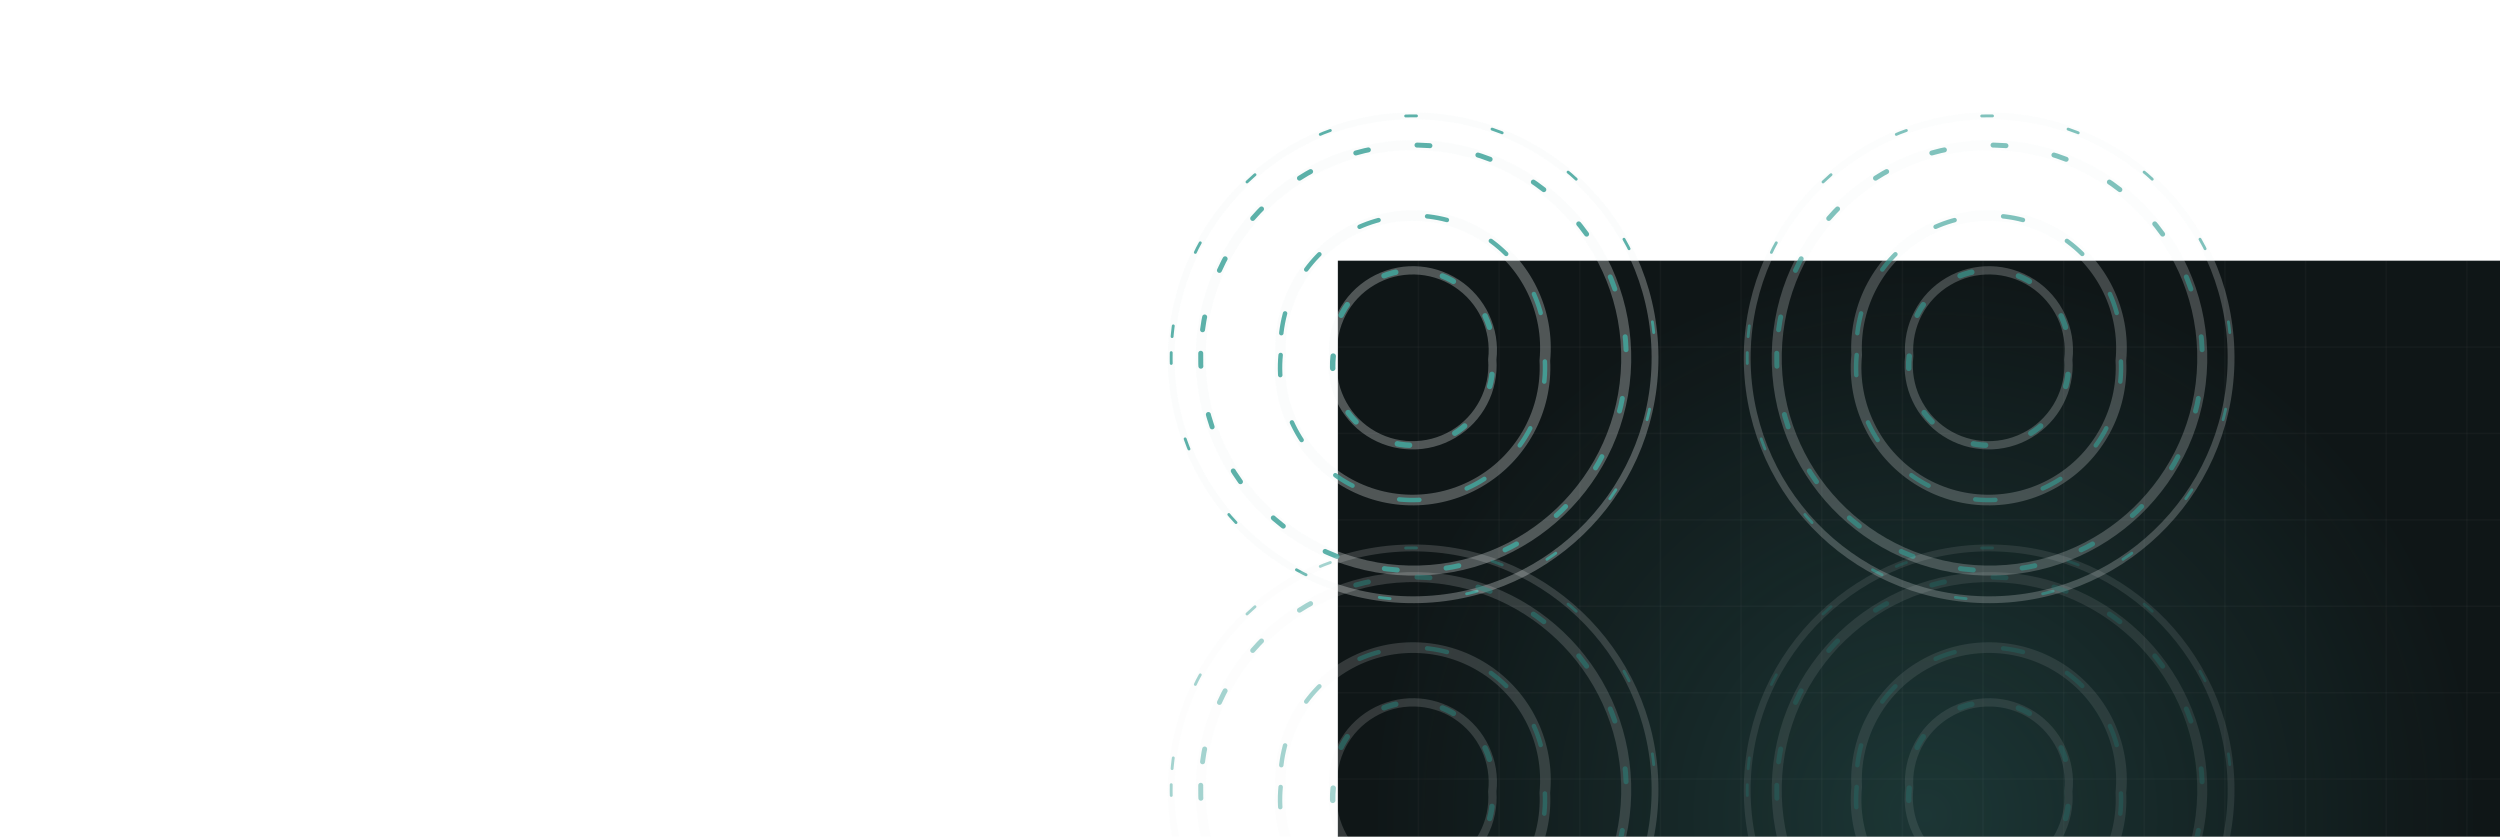
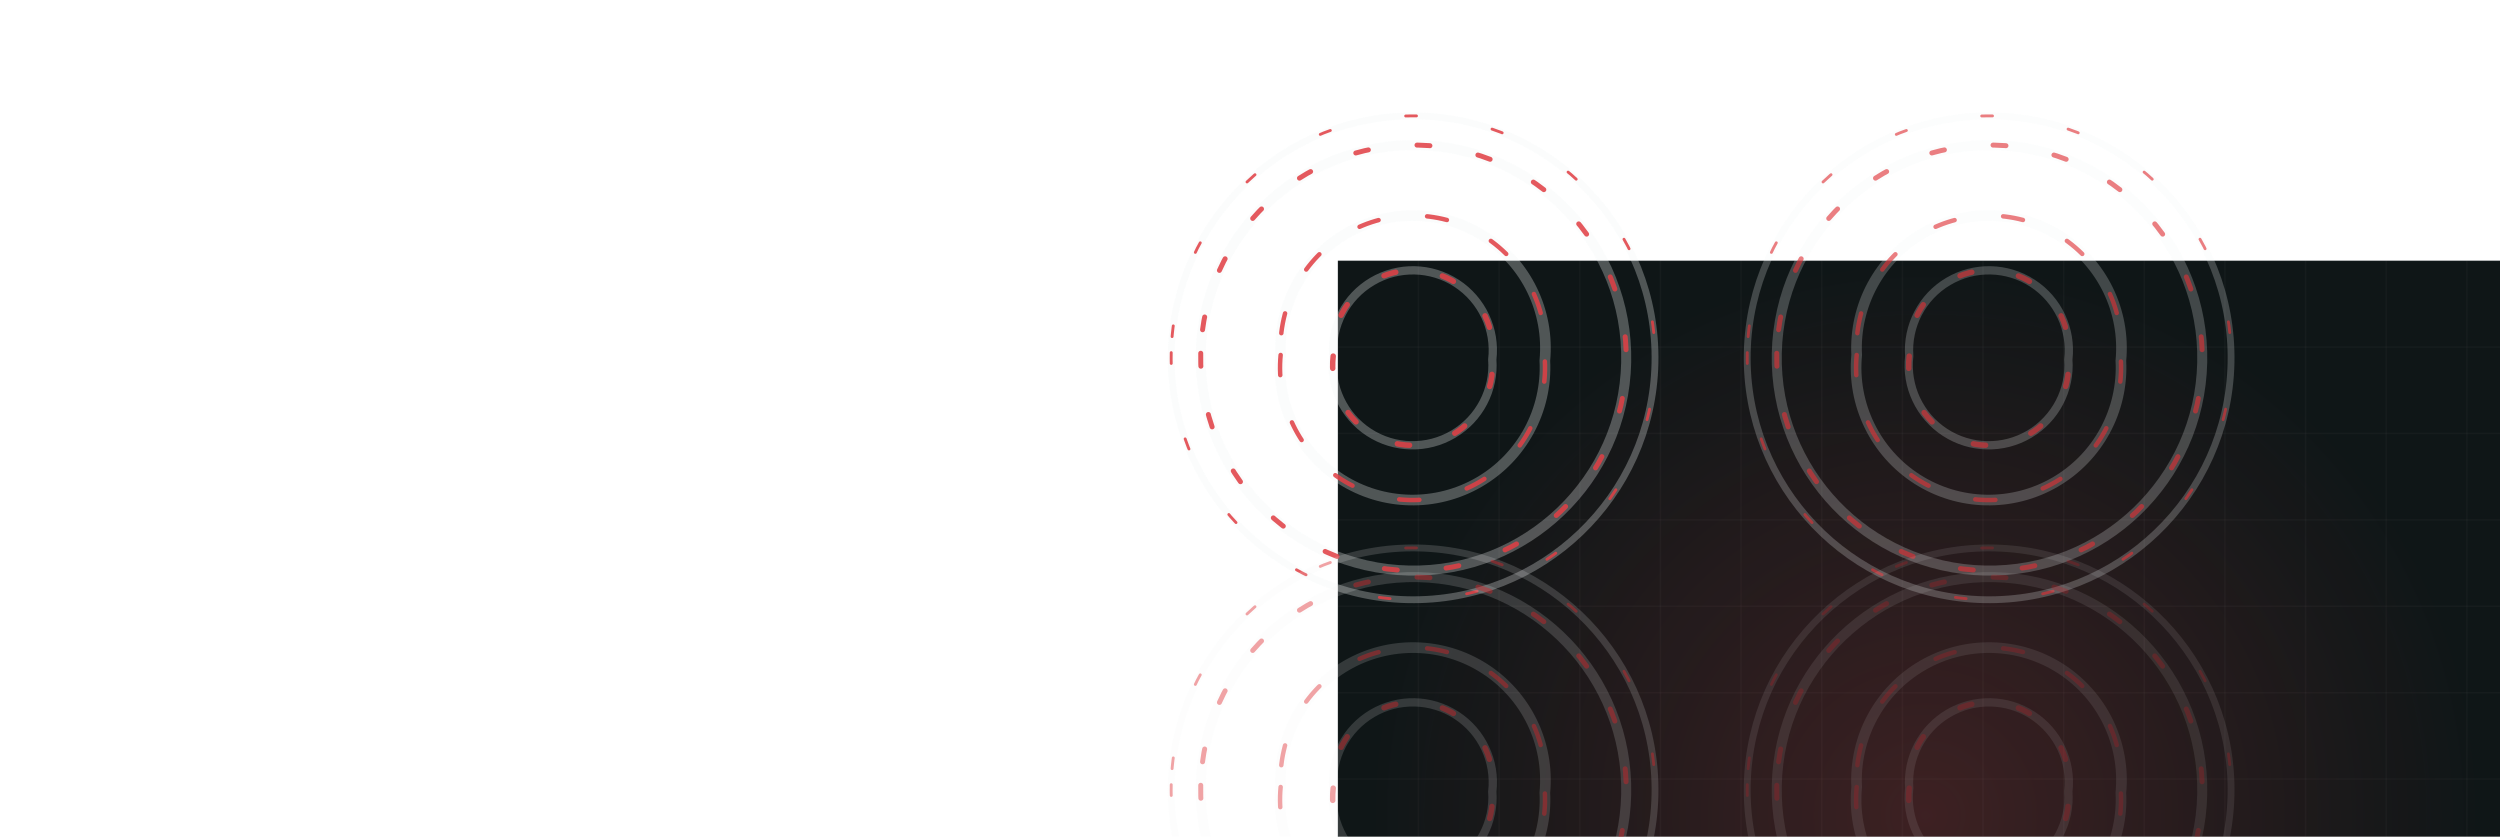
<svg xmlns="http://www.w3.org/2000/svg" viewBox="-929 -181 1736 581" width="1736" height="581" preserveAspectRatio="xMidYMid slice" role="img" aria-label="plumbing motion graphic">
  <style>.fl{animation:fl 2.33s linear infinite}@keyframes fl{0%{stroke-dashoffset:240}100%{stroke-dashoffset:0}}@media (prefers-reduced-motion: reduce){*{animation:none!important}.dw{stroke-dashoffset:0!important}.st,.rise,.rg,.sw,.ln{opacity:1!important;transform:none!important}}</style>
  <rect width="1200" height="900" fill="#0f1617" />
  <line x1="0" y1="0" x2="0" y2="900" stroke="#f1f6f6" stroke-width="1" opacity=".03" />
  <line x1="56" y1="0" x2="56" y2="900" stroke="#f1f6f6" stroke-width="1" opacity=".03" />
  <line x1="112" y1="0" x2="112" y2="900" stroke="#f1f6f6" stroke-width="1" opacity=".03" />
  <line x1="168" y1="0" x2="168" y2="900" stroke="#f1f6f6" stroke-width="1" opacity=".03" />
  <line x1="224" y1="0" x2="224" y2="900" stroke="#f1f6f6" stroke-width="1" opacity=".03" />
  <line x1="280" y1="0" x2="280" y2="900" stroke="#f1f6f6" stroke-width="1" opacity=".03" />
  <line x1="336" y1="0" x2="336" y2="900" stroke="#f1f6f6" stroke-width="1" opacity=".03" />
  <line x1="392" y1="0" x2="392" y2="900" stroke="#f1f6f6" stroke-width="1" opacity=".03" />
  <line x1="448" y1="0" x2="448" y2="900" stroke="#f1f6f6" stroke-width="1" opacity=".03" />
  <line x1="504" y1="0" x2="504" y2="900" stroke="#f1f6f6" stroke-width="1" opacity=".03" />
  <line x1="560" y1="0" x2="560" y2="900" stroke="#f1f6f6" stroke-width="1" opacity=".03" />
  <line x1="616" y1="0" x2="616" y2="900" stroke="#f1f6f6" stroke-width="1" opacity=".03" />
  <line x1="672" y1="0" x2="672" y2="900" stroke="#f1f6f6" stroke-width="1" opacity=".03" />
  <line x1="728" y1="0" x2="728" y2="900" stroke="#f1f6f6" stroke-width="1" opacity=".03" />
  <line x1="784" y1="0" x2="784" y2="900" stroke="#f1f6f6" stroke-width="1" opacity=".03" />
  <line x1="840" y1="0" x2="840" y2="900" stroke="#f1f6f6" stroke-width="1" opacity=".03" />
  <line x1="896" y1="0" x2="896" y2="900" stroke="#f1f6f6" stroke-width="1" opacity=".03" />
  <line x1="952" y1="0" x2="952" y2="900" stroke="#f1f6f6" stroke-width="1" opacity=".03" />
  <line x1="1008" y1="0" x2="1008" y2="900" stroke="#f1f6f6" stroke-width="1" opacity=".03" />
  <line x1="1064" y1="0" x2="1064" y2="900" stroke="#f1f6f6" stroke-width="1" opacity=".03" />
  <line x1="1120" y1="0" x2="1120" y2="900" stroke="#f1f6f6" stroke-width="1" opacity=".03" />
  <line x1="1176" y1="0" x2="1176" y2="900" stroke="#f1f6f6" stroke-width="1" opacity=".03" />
  <line x1="0" y1="0" x2="1200" y2="0" stroke="#f1f6f6" stroke-width="1" opacity=".03" />
  <line x1="0" y1="60" x2="1200" y2="60" stroke="#f1f6f6" stroke-width="1" opacity=".03" />
  <line x1="0" y1="120" x2="1200" y2="120" stroke="#f1f6f6" stroke-width="1" opacity=".03" />
  <line x1="0" y1="180" x2="1200" y2="180" stroke="#f1f6f6" stroke-width="1" opacity=".03" />
  <line x1="0" y1="240" x2="1200" y2="240" stroke="#f1f6f6" stroke-width="1" opacity=".03" />
  <line x1="0" y1="300" x2="1200" y2="300" stroke="#f1f6f6" stroke-width="1" opacity=".03" />
  <line x1="0" y1="360" x2="1200" y2="360" stroke="#f1f6f6" stroke-width="1" opacity=".03" />
  <line x1="0" y1="420" x2="1200" y2="420" stroke="#f1f6f6" stroke-width="1" opacity=".03" />
  <line x1="0" y1="480" x2="1200" y2="480" stroke="#f1f6f6" stroke-width="1" opacity=".03" />
  <line x1="0" y1="540" x2="1200" y2="540" stroke="#f1f6f6" stroke-width="1" opacity=".03" />
  <line x1="0" y1="600" x2="1200" y2="600" stroke="#f1f6f6" stroke-width="1" opacity=".03" />
  <line x1="0" y1="660" x2="1200" y2="660" stroke="#f1f6f6" stroke-width="1" opacity=".03" />
  <line x1="0" y1="720" x2="1200" y2="720" stroke="#f1f6f6" stroke-width="1" opacity=".03" />
  <line x1="0" y1="780" x2="1200" y2="780" stroke="#f1f6f6" stroke-width="1" opacity=".03" />
  <line x1="0" y1="840" x2="1200" y2="840" stroke="#f1f6f6" stroke-width="1" opacity=".03" />
  <line x1="0" y1="900" x2="1200" y2="900" stroke="#f1f6f6" stroke-width="1" opacity=".03" />
  <defs>
    <radialGradient id="g">
-       <stop offset="0%" stop-color="#4aa8a0" stop-opacity=".22" />
-       <stop offset="100%" stop-color="#4aa8a0" stop-opacity="0" />
+       <stop offset="0%" stop-color="#e1474c" stop-opacity=".22" />
+       <stop offset="100%" stop-color="#e1474c" stop-opacity="0" />
    </radialGradient>
  </defs>
  <circle cx="408" cy="384" r="383" fill="url(#g)" />
  <g opacity="0.90" transform="translate(-200,-150) scale(.5) rotate(1.23 600 460)">
    <path d="M393,437 a111,111 0 1,0 221,0 a111,111 0 1,0 -221,0" stroke="#f1f6f6" stroke-width="11.5" opacity=".32" fill="none" stroke-linecap="round" />
-     <path class="fl" d="M393,437 a111,111 0 1,0 221,0 a111,111 0 1,0 -221,0" stroke="#4aa8a0" stroke-width="7.6" fill="none" stroke-dasharray="17 66" stroke-linecap="round" style="animation-delay:0.00s" />
+     <path class="fl" d="M393,437 a111,111 0 1,0 221,0 a111,111 0 1,0 -221,0" stroke="#e1474c" stroke-width="7.6" fill="none" stroke-dasharray="17 66" stroke-linecap="round" style="animation-delay:0.00s" />
    <path d="M320,437 a184,184 0 1,0 367,0 a184,184 0 1,0 -367,0" stroke="#f1f6f6" stroke-width="14.8" opacity=".32" fill="none" stroke-linecap="round" />
-     <path class="fl" d="M320,437 a184,184 0 1,0 367,0 a184,184 0 1,0 -367,0" stroke="#4aa8a0" stroke-width="6.2" fill="none" stroke-dasharray="28 68" stroke-linecap="round" style="animation-delay:0.28s" />
+     <path class="fl" d="M320,437 a184,184 0 1,0 367,0 a184,184 0 1,0 -367,0" stroke="#e1474c" stroke-width="6.2" fill="none" stroke-dasharray="28 68" stroke-linecap="round" style="animation-delay:0.28s" />
    <path d="M209,437 a295,295 0 1,0 591,0 a295,295 0 1,0 -591,0" stroke="#f1f6f6" stroke-width="13.9" opacity=".32" fill="none" stroke-linecap="round" />
-     <path class="fl" d="M209,437 a295,295 0 1,0 591,0 a295,295 0 1,0 -591,0" stroke="#4aa8a0" stroke-width="6.9" fill="none" stroke-dasharray="18 68" stroke-linecap="round" style="animation-delay:0.55s" />
+     <path class="fl" d="M209,437 a295,295 0 1,0 591,0 a295,295 0 1,0 -591,0" stroke="#e1474c" stroke-width="6.9" fill="none" stroke-dasharray="18 68" stroke-linecap="round" style="animation-delay:0.55s" />
    <path d="M168,437 a336,336 0 1,0 672,0 a336,336 0 1,0 -672,0" stroke="#f1f6f6" stroke-width="9.5" opacity=".32" fill="none" stroke-linecap="round" />
-     <path class="fl" d="M168,437 a336,336 0 1,0 672,0 a336,336 0 1,0 -672,0" stroke="#4aa8a0" stroke-width="4.0" fill="none" stroke-dasharray="15 107" stroke-linecap="round" style="animation-delay:0.83s" />
+     <path class="fl" d="M168,437 a336,336 0 1,0 672,0 a336,336 0 1,0 -672,0" stroke="#e1474c" stroke-width="4.0" fill="none" stroke-dasharray="15 107" stroke-linecap="round" style="animation-delay:0.83s" />
  </g>
  <g opacity="0.70" transform="translate(200,-150) scale(.5) rotate(1.23 600 460)">
    <path d="M393,437 a111,111 0 1,0 221,0 a111,111 0 1,0 -221,0" stroke="#f1f6f6" stroke-width="11.5" opacity=".32" fill="none" stroke-linecap="round" />
-     <path class="fl" d="M393,437 a111,111 0 1,0 221,0 a111,111 0 1,0 -221,0" stroke="#4aa8a0" stroke-width="7.6" fill="none" stroke-dasharray="17 66" stroke-linecap="round" style="animation-delay:0.00s" />
+     <path class="fl" d="M393,437 a111,111 0 1,0 221,0 a111,111 0 1,0 -221,0" stroke="#e1474c" stroke-width="7.6" fill="none" stroke-dasharray="17 66" stroke-linecap="round" style="animation-delay:0.00s" />
    <path d="M320,437 a184,184 0 1,0 367,0 a184,184 0 1,0 -367,0" stroke="#f1f6f6" stroke-width="14.8" opacity=".32" fill="none" stroke-linecap="round" />
-     <path class="fl" d="M320,437 a184,184 0 1,0 367,0 a184,184 0 1,0 -367,0" stroke="#4aa8a0" stroke-width="6.2" fill="none" stroke-dasharray="28 68" stroke-linecap="round" style="animation-delay:0.28s" />
+     <path class="fl" d="M320,437 a184,184 0 1,0 367,0 a184,184 0 1,0 -367,0" stroke="#e1474c" stroke-width="6.2" fill="none" stroke-dasharray="28 68" stroke-linecap="round" style="animation-delay:0.28s" />
    <path d="M209,437 a295,295 0 1,0 591,0 a295,295 0 1,0 -591,0" stroke="#f1f6f6" stroke-width="13.9" opacity=".32" fill="none" stroke-linecap="round" />
-     <path class="fl" d="M209,437 a295,295 0 1,0 591,0 a295,295 0 1,0 -591,0" stroke="#4aa8a0" stroke-width="6.9" fill="none" stroke-dasharray="18 68" stroke-linecap="round" style="animation-delay:0.55s" />
+     <path class="fl" d="M209,437 a295,295 0 1,0 591,0 a295,295 0 1,0 -591,0" stroke="#e1474c" stroke-width="6.9" fill="none" stroke-dasharray="18 68" stroke-linecap="round" style="animation-delay:0.55s" />
    <path d="M168,437 a336,336 0 1,0 672,0 a336,336 0 1,0 -672,0" stroke="#f1f6f6" stroke-width="9.5" opacity=".32" fill="none" stroke-linecap="round" />
-     <path class="fl" d="M168,437 a336,336 0 1,0 672,0 a336,336 0 1,0 -672,0" stroke="#4aa8a0" stroke-width="4.0" fill="none" stroke-dasharray="15 107" stroke-linecap="round" style="animation-delay:0.83s" />
+     <path class="fl" d="M168,437 a336,336 0 1,0 672,0 a336,336 0 1,0 -672,0" stroke="#e1474c" stroke-width="4.0" fill="none" stroke-dasharray="15 107" stroke-linecap="round" style="animation-delay:0.83s" />
  </g>
  <g opacity="0.50" transform="translate(-200,150) scale(.5) rotate(1.23 600 460)">
    <path d="M393,437 a111,111 0 1,0 221,0 a111,111 0 1,0 -221,0" stroke="#f1f6f6" stroke-width="11.5" opacity=".32" fill="none" stroke-linecap="round" />
-     <path class="fl" d="M393,437 a111,111 0 1,0 221,0 a111,111 0 1,0 -221,0" stroke="#4aa8a0" stroke-width="7.6" fill="none" stroke-dasharray="17 66" stroke-linecap="round" style="animation-delay:0.00s" />
+     <path class="fl" d="M393,437 a111,111 0 1,0 221,0 a111,111 0 1,0 -221,0" stroke="#e1474c" stroke-width="7.6" fill="none" stroke-dasharray="17 66" stroke-linecap="round" style="animation-delay:0.00s" />
    <path d="M320,437 a184,184 0 1,0 367,0 a184,184 0 1,0 -367,0" stroke="#f1f6f6" stroke-width="14.8" opacity=".32" fill="none" stroke-linecap="round" />
-     <path class="fl" d="M320,437 a184,184 0 1,0 367,0 a184,184 0 1,0 -367,0" stroke="#4aa8a0" stroke-width="6.2" fill="none" stroke-dasharray="28 68" stroke-linecap="round" style="animation-delay:0.28s" />
+     <path class="fl" d="M320,437 a184,184 0 1,0 367,0 a184,184 0 1,0 -367,0" stroke="#e1474c" stroke-width="6.2" fill="none" stroke-dasharray="28 68" stroke-linecap="round" style="animation-delay:0.28s" />
    <path d="M209,437 a295,295 0 1,0 591,0 a295,295 0 1,0 -591,0" stroke="#f1f6f6" stroke-width="13.9" opacity=".32" fill="none" stroke-linecap="round" />
-     <path class="fl" d="M209,437 a295,295 0 1,0 591,0 a295,295 0 1,0 -591,0" stroke="#4aa8a0" stroke-width="6.9" fill="none" stroke-dasharray="18 68" stroke-linecap="round" style="animation-delay:0.55s" />
+     <path class="fl" d="M209,437 a295,295 0 1,0 591,0 a295,295 0 1,0 -591,0" stroke="#e1474c" stroke-width="6.9" fill="none" stroke-dasharray="18 68" stroke-linecap="round" style="animation-delay:0.55s" />
    <path d="M168,437 a336,336 0 1,0 672,0 a336,336 0 1,0 -672,0" stroke="#f1f6f6" stroke-width="9.5" opacity=".32" fill="none" stroke-linecap="round" />
-     <path class="fl" d="M168,437 a336,336 0 1,0 672,0 a336,336 0 1,0 -672,0" stroke="#4aa8a0" stroke-width="4.0" fill="none" stroke-dasharray="15 107" stroke-linecap="round" style="animation-delay:0.83s" />
+     <path class="fl" d="M168,437 a336,336 0 1,0 672,0 a336,336 0 1,0 -672,0" stroke="#e1474c" stroke-width="4.0" fill="none" stroke-dasharray="15 107" stroke-linecap="round" style="animation-delay:0.83s" />
  </g>
  <g opacity="0.30" transform="translate(200,150) scale(.5) rotate(1.23 600 460)">
    <path d="M393,437 a111,111 0 1,0 221,0 a111,111 0 1,0 -221,0" stroke="#f1f6f6" stroke-width="11.5" opacity=".32" fill="none" stroke-linecap="round" />
-     <path class="fl" d="M393,437 a111,111 0 1,0 221,0 a111,111 0 1,0 -221,0" stroke="#4aa8a0" stroke-width="7.6" fill="none" stroke-dasharray="17 66" stroke-linecap="round" style="animation-delay:0.00s" />
+     <path class="fl" d="M393,437 a111,111 0 1,0 221,0 a111,111 0 1,0 -221,0" stroke="#e1474c" stroke-width="7.6" fill="none" stroke-dasharray="17 66" stroke-linecap="round" style="animation-delay:0.00s" />
    <path d="M320,437 a184,184 0 1,0 367,0 a184,184 0 1,0 -367,0" stroke="#f1f6f6" stroke-width="14.8" opacity=".32" fill="none" stroke-linecap="round" />
-     <path class="fl" d="M320,437 a184,184 0 1,0 367,0 a184,184 0 1,0 -367,0" stroke="#4aa8a0" stroke-width="6.2" fill="none" stroke-dasharray="28 68" stroke-linecap="round" style="animation-delay:0.28s" />
+     <path class="fl" d="M320,437 a184,184 0 1,0 367,0 a184,184 0 1,0 -367,0" stroke="#e1474c" stroke-width="6.2" fill="none" stroke-dasharray="28 68" stroke-linecap="round" style="animation-delay:0.28s" />
    <path d="M209,437 a295,295 0 1,0 591,0 a295,295 0 1,0 -591,0" stroke="#f1f6f6" stroke-width="13.9" opacity=".32" fill="none" stroke-linecap="round" />
-     <path class="fl" d="M209,437 a295,295 0 1,0 591,0 a295,295 0 1,0 -591,0" stroke="#4aa8a0" stroke-width="6.9" fill="none" stroke-dasharray="18 68" stroke-linecap="round" style="animation-delay:0.55s" />
+     <path class="fl" d="M209,437 a295,295 0 1,0 591,0 a295,295 0 1,0 -591,0" stroke="#e1474c" stroke-width="6.9" fill="none" stroke-dasharray="18 68" stroke-linecap="round" style="animation-delay:0.55s" />
    <path d="M168,437 a336,336 0 1,0 672,0 a336,336 0 1,0 -672,0" stroke="#f1f6f6" stroke-width="9.5" opacity=".32" fill="none" stroke-linecap="round" />
-     <path class="fl" d="M168,437 a336,336 0 1,0 672,0 a336,336 0 1,0 -672,0" stroke="#4aa8a0" stroke-width="4.0" fill="none" stroke-dasharray="15 107" stroke-linecap="round" style="animation-delay:0.83s" />
+     <path class="fl" d="M168,437 a336,336 0 1,0 672,0 a336,336 0 1,0 -672,0" stroke="#e1474c" stroke-width="4.0" fill="none" stroke-dasharray="15 107" stroke-linecap="round" style="animation-delay:0.83s" />
  </g>
</svg>
